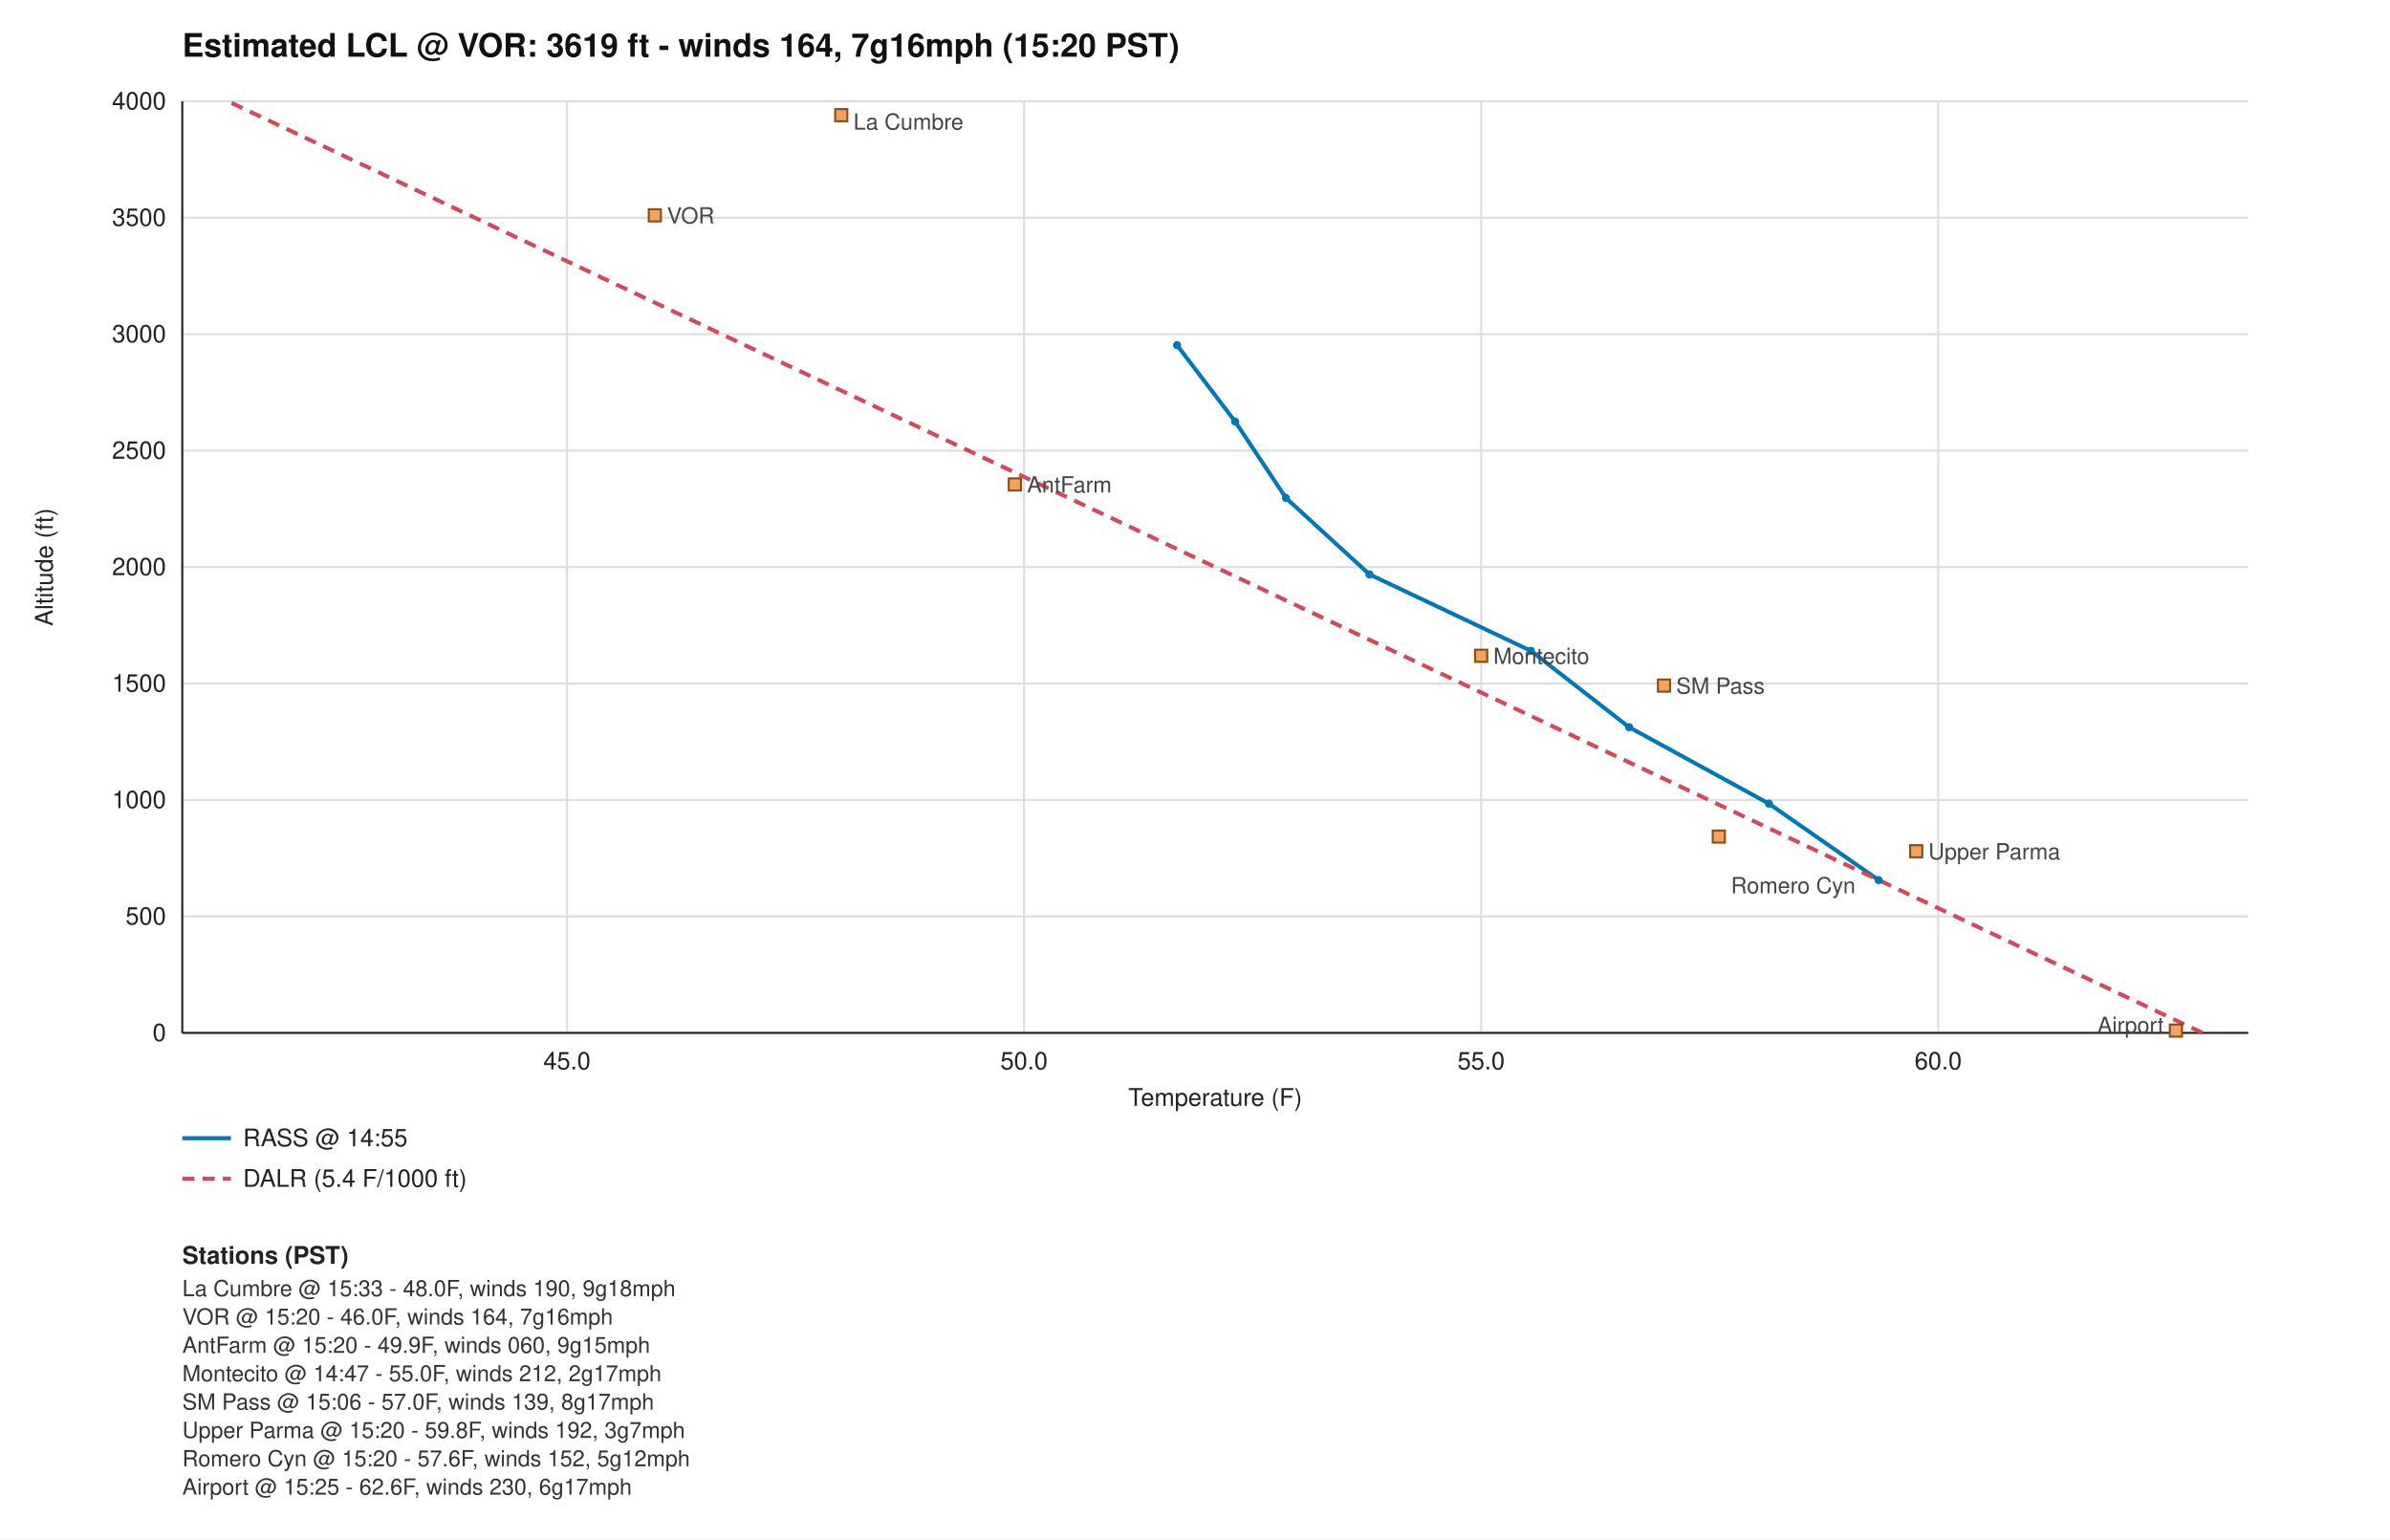
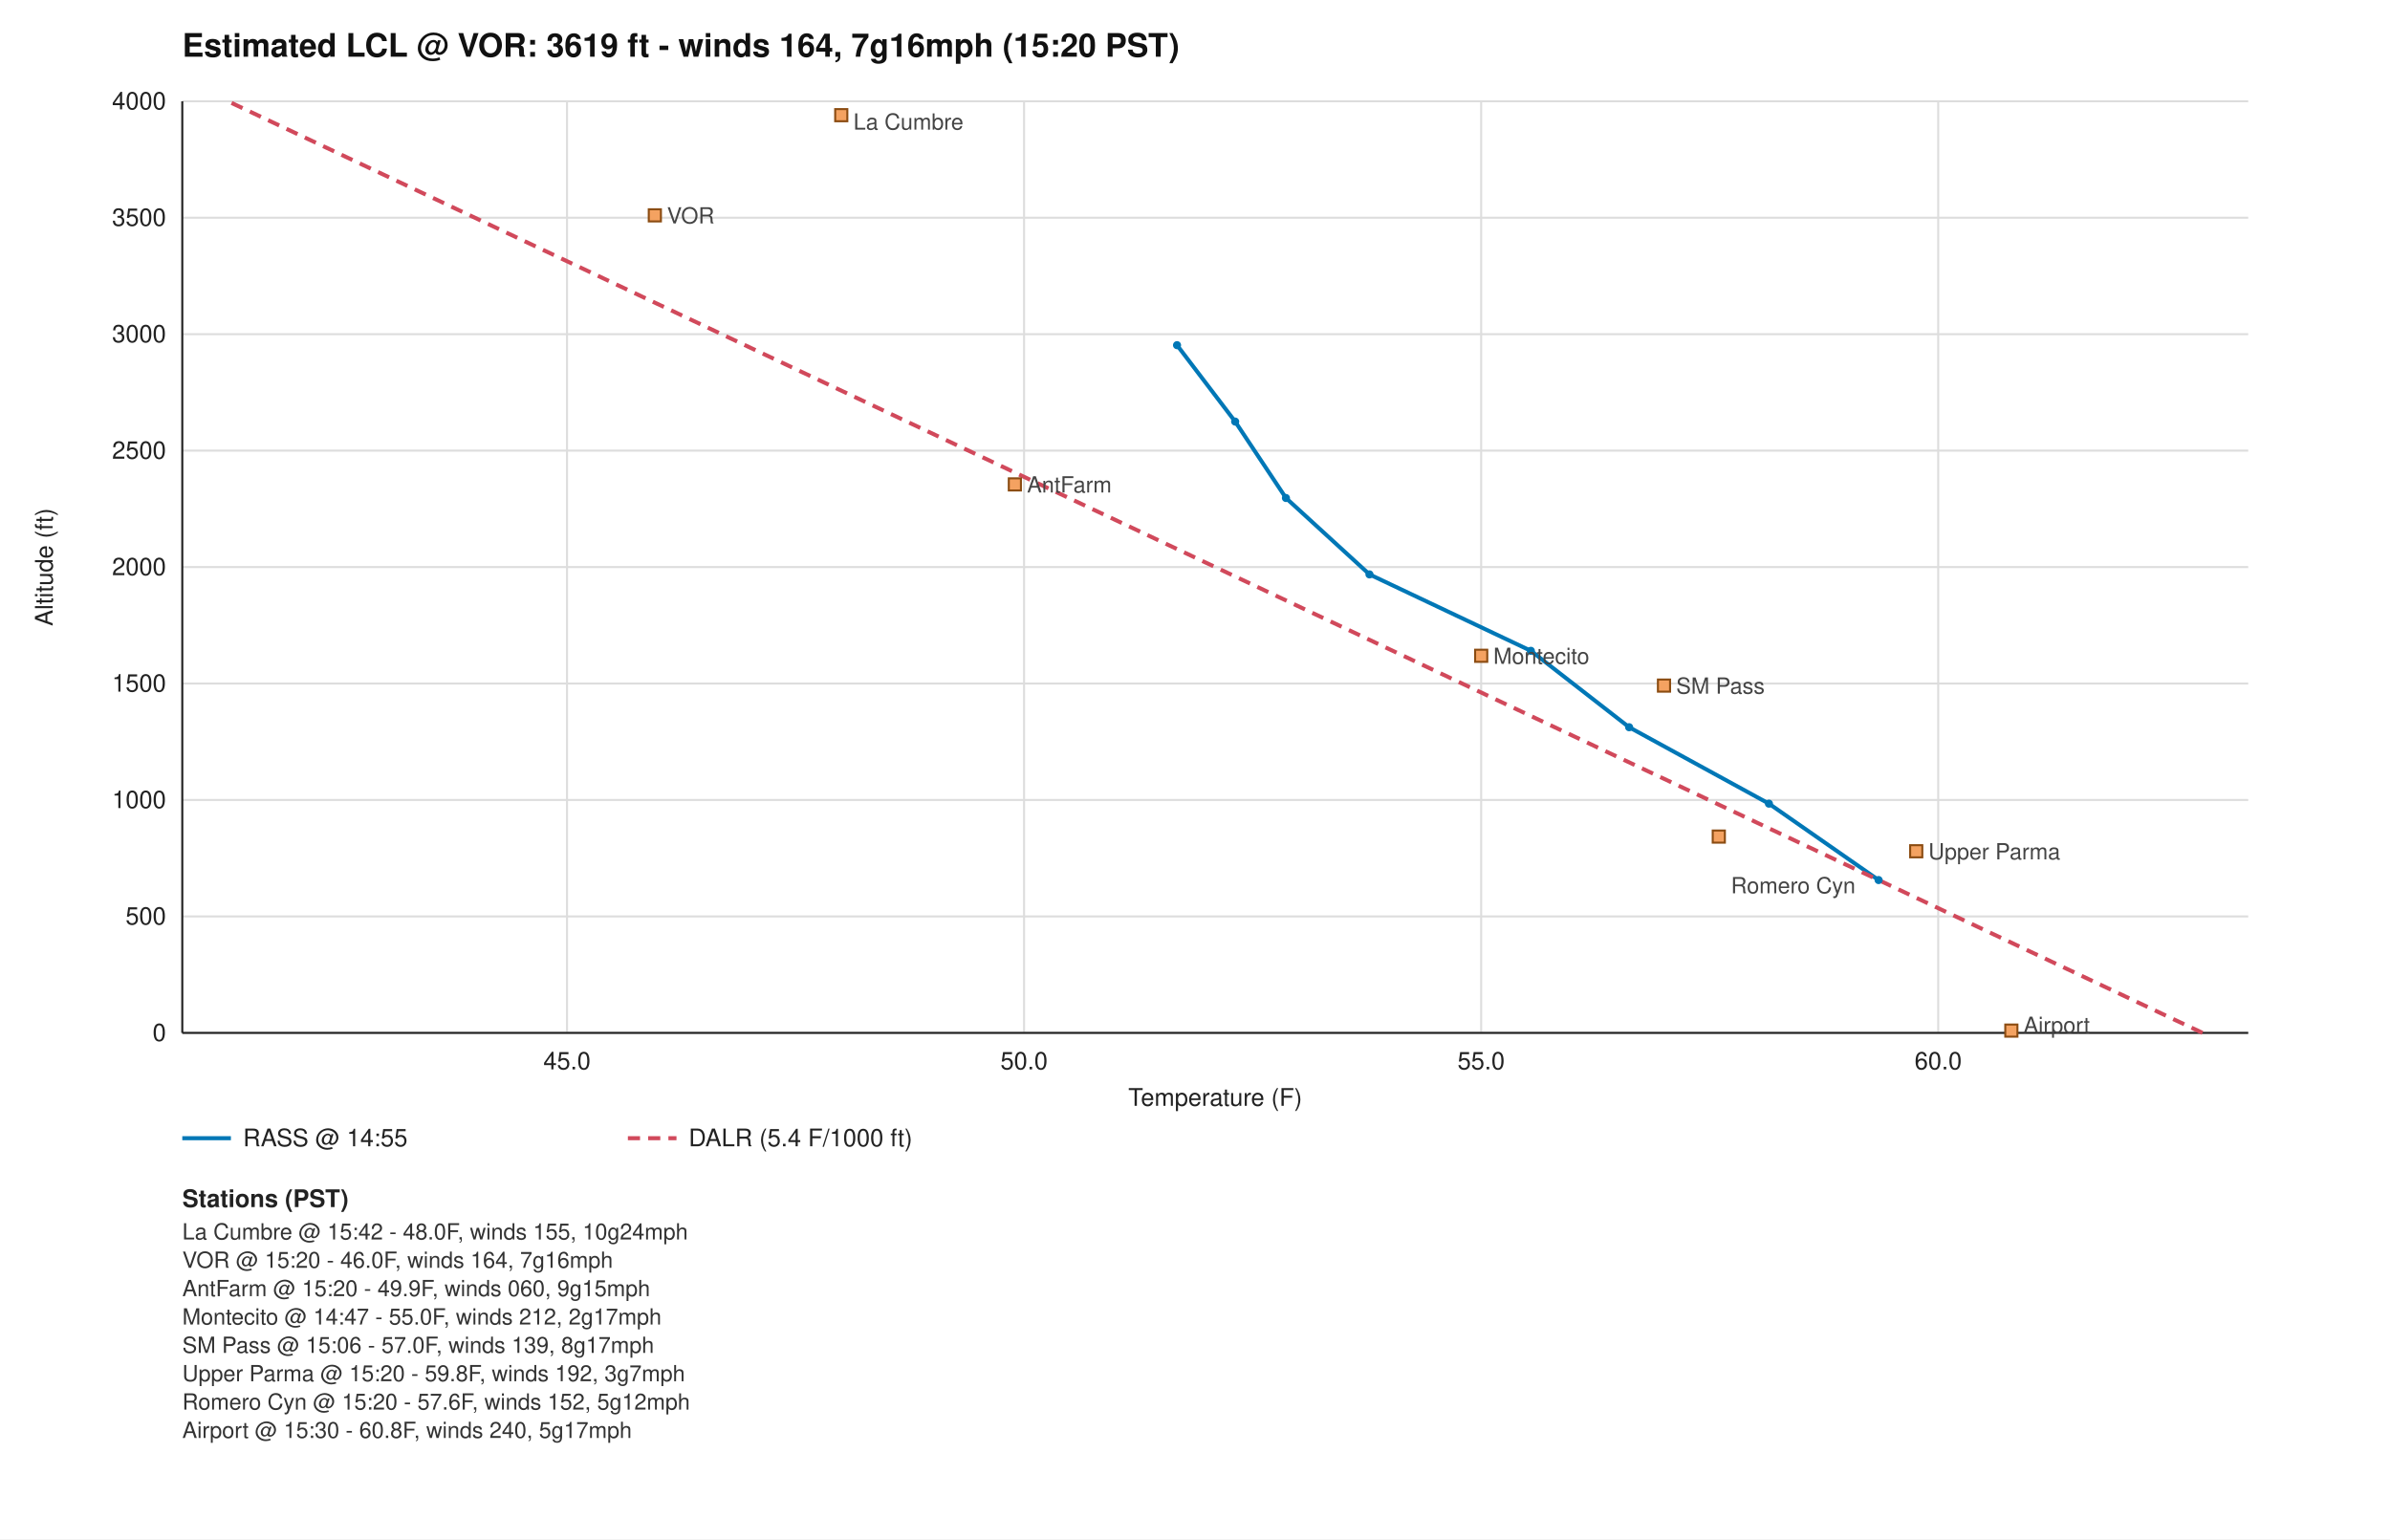
<svg xmlns="http://www.w3.org/2000/svg" width="1180" height="760" viewBox="0 0 1180 760">
  <style>
  .axis { stroke: #202020; stroke-width: 1; }
  .grid { stroke: #dddddd; stroke-width: 1; }
  .title { font-family: Helvetica, Arial, sans-serif; font-size: 16px; font-weight: 600; fill: #111111; }
  .label { font-family: Helvetica, Arial, sans-serif; font-size: 12px; fill: #222222; }
  .legend-h { font-family: Helvetica, Arial, sans-serif; font-size: 12px; font-weight: 600; fill: #222222; }
  .legend-row { font-family: Helvetica, Arial, sans-serif; font-size: 11px; fill: #333333; }
  .rass { fill: none; stroke: #0077b6; stroke-width: 2; }
  .dalr { fill: none; stroke: #d1495b; stroke-width: 2; stroke-dasharray: 6 4; }
  .rass-point { fill: #0077b6; }
  .station { fill: #f4a261; stroke: #8b4c12; stroke-width: 1; }
  .station-label { font-family: Helvetica, Arial, sans-serif; font-size: 11px; fill: #444444; }
</style>
  <rect x="0" y="0" width="1180" height="760" fill="#ffffff" />
  <text class="title" x="90" y="28">Estimated LCL @ VOR: 3619 ft - winds 164, 7g16mph (15:20 PST)</text>
  <line class="grid" x1="90" y1="510.00" x2="1110" y2="510.00" />
  <text class="label" x="82" y="514.00" text-anchor="end">0</text>
  <line class="grid" x1="90" y1="452.50" x2="1110" y2="452.50" />
  <text class="label" x="82" y="456.50" text-anchor="end">500</text>
  <line class="grid" x1="90" y1="395.00" x2="1110" y2="395.00" />
  <text class="label" x="82" y="399.00" text-anchor="end">1000</text>
  <line class="grid" x1="90" y1="337.50" x2="1110" y2="337.50" />
  <text class="label" x="82" y="341.50" text-anchor="end">1500</text>
  <line class="grid" x1="90" y1="280.00" x2="1110" y2="280.00" />
  <text class="label" x="82" y="284.00" text-anchor="end">2000</text>
  <line class="grid" x1="90" y1="222.50" x2="1110" y2="222.50" />
  <text class="label" x="82" y="226.50" text-anchor="end">2500</text>
  <line class="grid" x1="90" y1="165.00" x2="1110" y2="165.00" />
  <text class="label" x="82" y="169.00" text-anchor="end">3000</text>
  <line class="grid" x1="90" y1="107.50" x2="1110" y2="107.50" />
  <text class="label" x="82" y="111.50" text-anchor="end">3500</text>
  <line class="grid" x1="90" y1="50.00" x2="1110" y2="50.00" />
  <text class="label" x="82" y="54.00" text-anchor="end">4000</text>
  <line class="grid" x1="279.95" y1="50" x2="279.95" y2="510" />
  <text class="label" x="279.95" y="528" text-anchor="middle">45.0</text>
  <line class="grid" x1="505.61" y1="50" x2="505.61" y2="510" />
  <text class="label" x="505.61" y="528" text-anchor="middle">50.0</text>
  <line class="grid" x1="731.28" y1="50" x2="731.28" y2="510" />
  <text class="label" x="731.28" y="528" text-anchor="middle">55.0</text>
  <line class="grid" x1="956.94" y1="50" x2="956.94" y2="510" />
  <text class="label" x="956.94" y="528" text-anchor="middle">60.0</text>
  <line class="axis" x1="90" y1="50" x2="90" y2="510" />
  <line class="axis" x1="90" y1="510" x2="1110" y2="510" />
  <text class="label" x="600.00" y="546" text-anchor="middle">Temperature (F)</text>
  <text class="label" x="26" y="280.00" text-anchor="middle" transform="rotate(-90 26 280.00)">Altitude (ft)</text>
  <path class="rass" d="M927.51,434.54 L873.36,396.81 L804.34,359.08 L755.83,321.35 L676.14,283.62 L634.90,245.89 L609.83,208.16 L581.13,170.43" />
  <path class="dalr" d="M1087.43,510.00 L112.57,50.00" />
  <circle class="rass-point" cx="927.51" cy="434.54" r="2" />
  <circle class="rass-point" cx="873.36" cy="396.81" r="2" />
  <circle class="rass-point" cx="804.34" cy="359.08" r="2" />
  <circle class="rass-point" cx="755.83" cy="321.35" r="2" />
  <circle class="rass-point" cx="676.14" cy="283.62" r="2" />
  <circle class="rass-point" cx="634.90" cy="245.89" r="2" />
  <circle class="rass-point" cx="609.83" cy="208.16" r="2" />
  <circle class="rass-point" cx="581.13" cy="170.43" r="2" />
  <rect class="station" x="412.35" y="53.87" width="6" height="6" />
  <text class="station-label" x="421.35" y="64.00" text-anchor="start">La Cumbre</text>
  <rect class="station" x="320.31" y="103.33" width="6" height="6" />
  <text class="station-label" x="329.31" y="110.33" text-anchor="start">VOR</text>
  <rect class="station" x="498.06" y="236.18" width="6" height="6" />
  <text class="station-label" x="507.06" y="243.18" text-anchor="start">AntFarm</text>
  <rect class="station" x="728.30" y="320.80" width="6" height="6" />
  <text class="station-label" x="737.30" y="327.80" text-anchor="start">Montecito</text>
  <rect class="station" x="818.55" y="335.52" width="6" height="6" />
  <text class="station-label" x="827.55" y="342.52" text-anchor="start">SM Pass</text>
  <rect class="station" x="943.09" y="417.32" width="6" height="6" />
  <text class="station-label" x="952.09" y="424.32" text-anchor="start">Upper Parma</text>
  <rect class="station" x="845.61" y="410.07" width="6" height="6" />
  <text class="station-label" x="854.61" y="441.07" text-anchor="start">Romero Cyn</text>
-   <rect class="station" x="1071.29" y="505.87" width="6" height="6" />
-   <text class="station-label" x="1068.29" y="510.00" text-anchor="end">Airport</text>
+   <rect class="station" x="990.05" y="505.87" width="6" height="6" />
+   <text class="station-label" x="999.05" y="510.00" text-anchor="start">Airport</text>
  <line class="rass" x1="90" y1="562" x2="114" y2="562" />
  <text class="label" x="120" y="566">RASS @ 14:55</text>
-   <line class="dalr" x1="90" y1="582" x2="114" y2="582" />
-   <text class="label" x="120" y="586">DALR (5.4 F/1000 ft)</text>
-   <text class="legend-h" x="90" y="624">Stations (PST)</text>
-   <text class="legend-row" x="90" y="640">La Cumbre @ 15:33 - 48.0F, winds 190, 9g18mph</text>
-   <text class="legend-row" x="90" y="654">VOR @ 15:20 - 46.0F, winds 164, 7g16mph</text>
-   <text class="legend-row" x="90" y="668">AntFarm @ 15:20 - 49.9F, winds 060, 9g15mph</text>
-   <text class="legend-row" x="90" y="682">Montecito @ 14:47 - 55.0F, winds 212, 2g17mph</text>
-   <text class="legend-row" x="90" y="696">SM Pass @ 15:06 - 57.0F, winds 139, 8g17mph</text>
-   <text class="legend-row" x="90" y="710">Upper Parma @ 15:20 - 59.8F, winds 192, 3g7mph</text>
-   <text class="legend-row" x="90" y="724">Romero Cyn @ 15:20 - 57.6F, winds 152, 5g12mph</text>
-   <text class="legend-row" x="90" y="738">Airport @ 15:25 - 62.6F, winds 230, 6g17mph</text>
+   <line class="dalr" x1="310" y1="562" x2="334" y2="562" />
+   <text class="label" x="340" y="566">DALR (5.4 F/1000 ft)</text>
+   <text class="legend-h" x="90" y="596">Stations (PST)</text>
+   <text class="legend-row" x="90" y="612">La Cumbre @ 15:42 - 48.0F, winds 155, 10g24mph</text>
+   <text class="legend-row" x="90" y="626">VOR @ 15:20 - 46.0F, winds 164, 7g16mph</text>
+   <text class="legend-row" x="90" y="640">AntFarm @ 15:20 - 49.9F, winds 060, 9g15mph</text>
+   <text class="legend-row" x="90" y="654">Montecito @ 14:47 - 55.0F, winds 212, 2g17mph</text>
+   <text class="legend-row" x="90" y="668">SM Pass @ 15:06 - 57.0F, winds 139, 8g17mph</text>
+   <text class="legend-row" x="90" y="682">Upper Parma @ 15:20 - 59.8F, winds 192, 3g7mph</text>
+   <text class="legend-row" x="90" y="696">Romero Cyn @ 15:20 - 57.6F, winds 152, 5g12mph</text>
+   <text class="legend-row" x="90" y="710">Airport @ 15:30 - 60.8F, winds 240, 5g17mph</text>
</svg>
